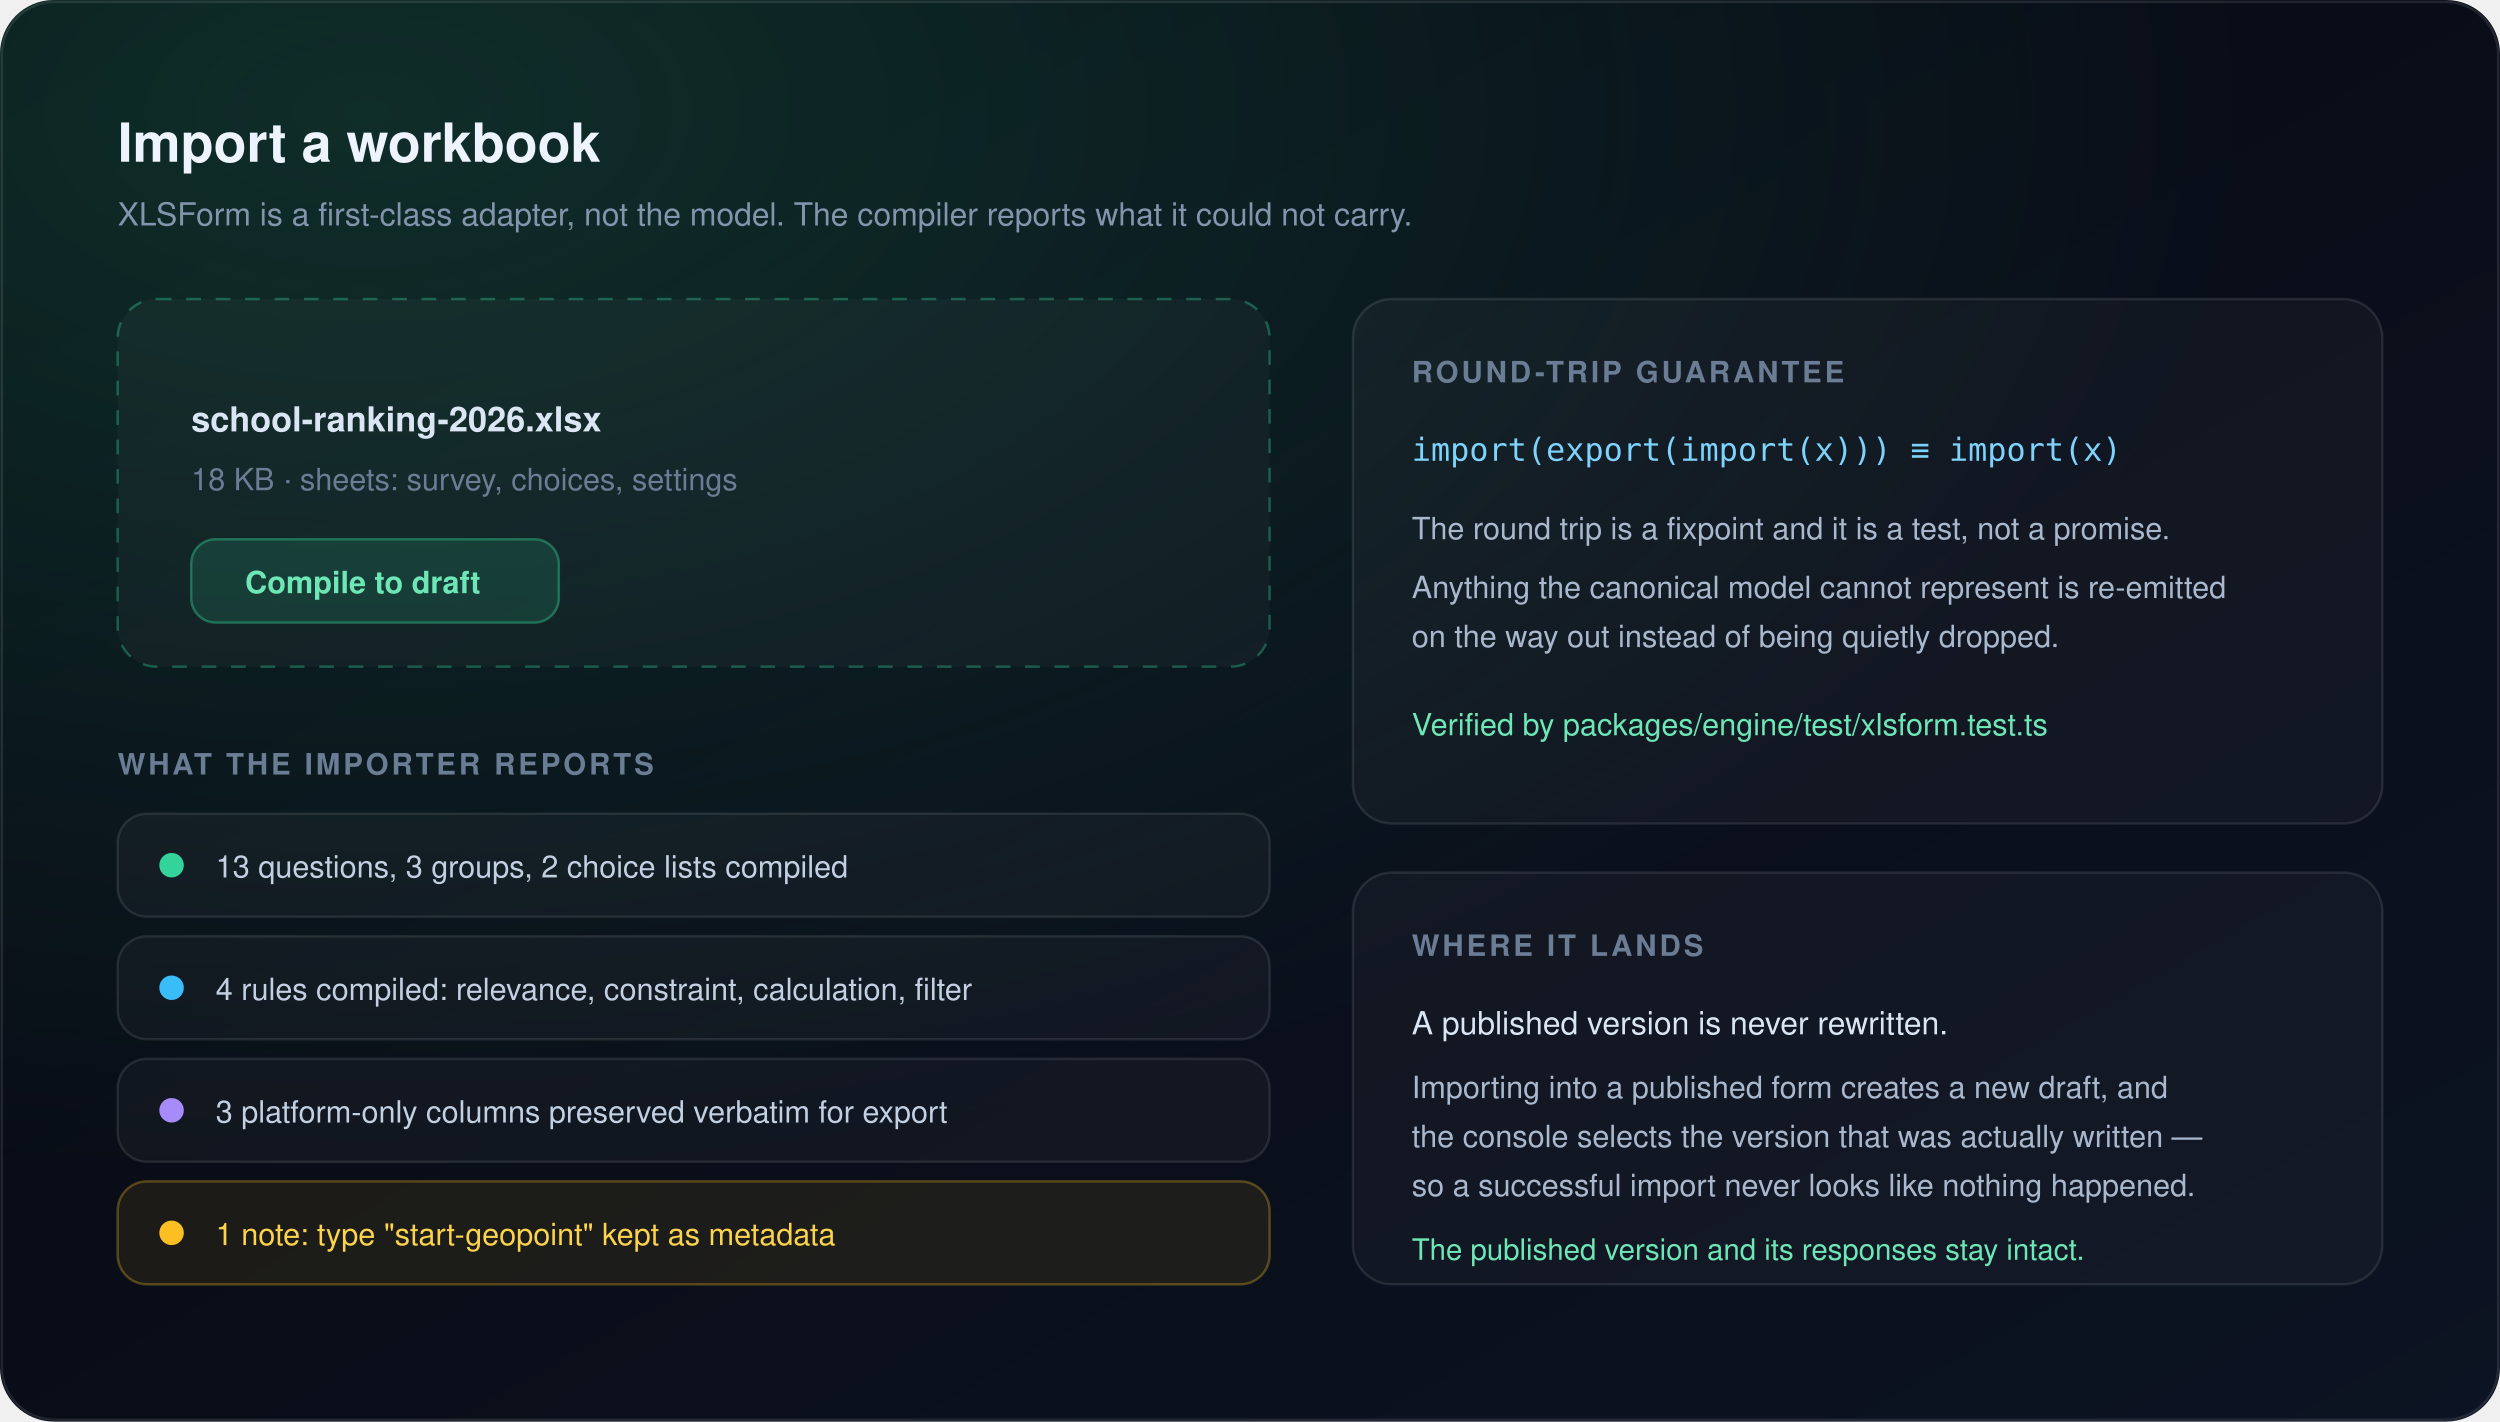
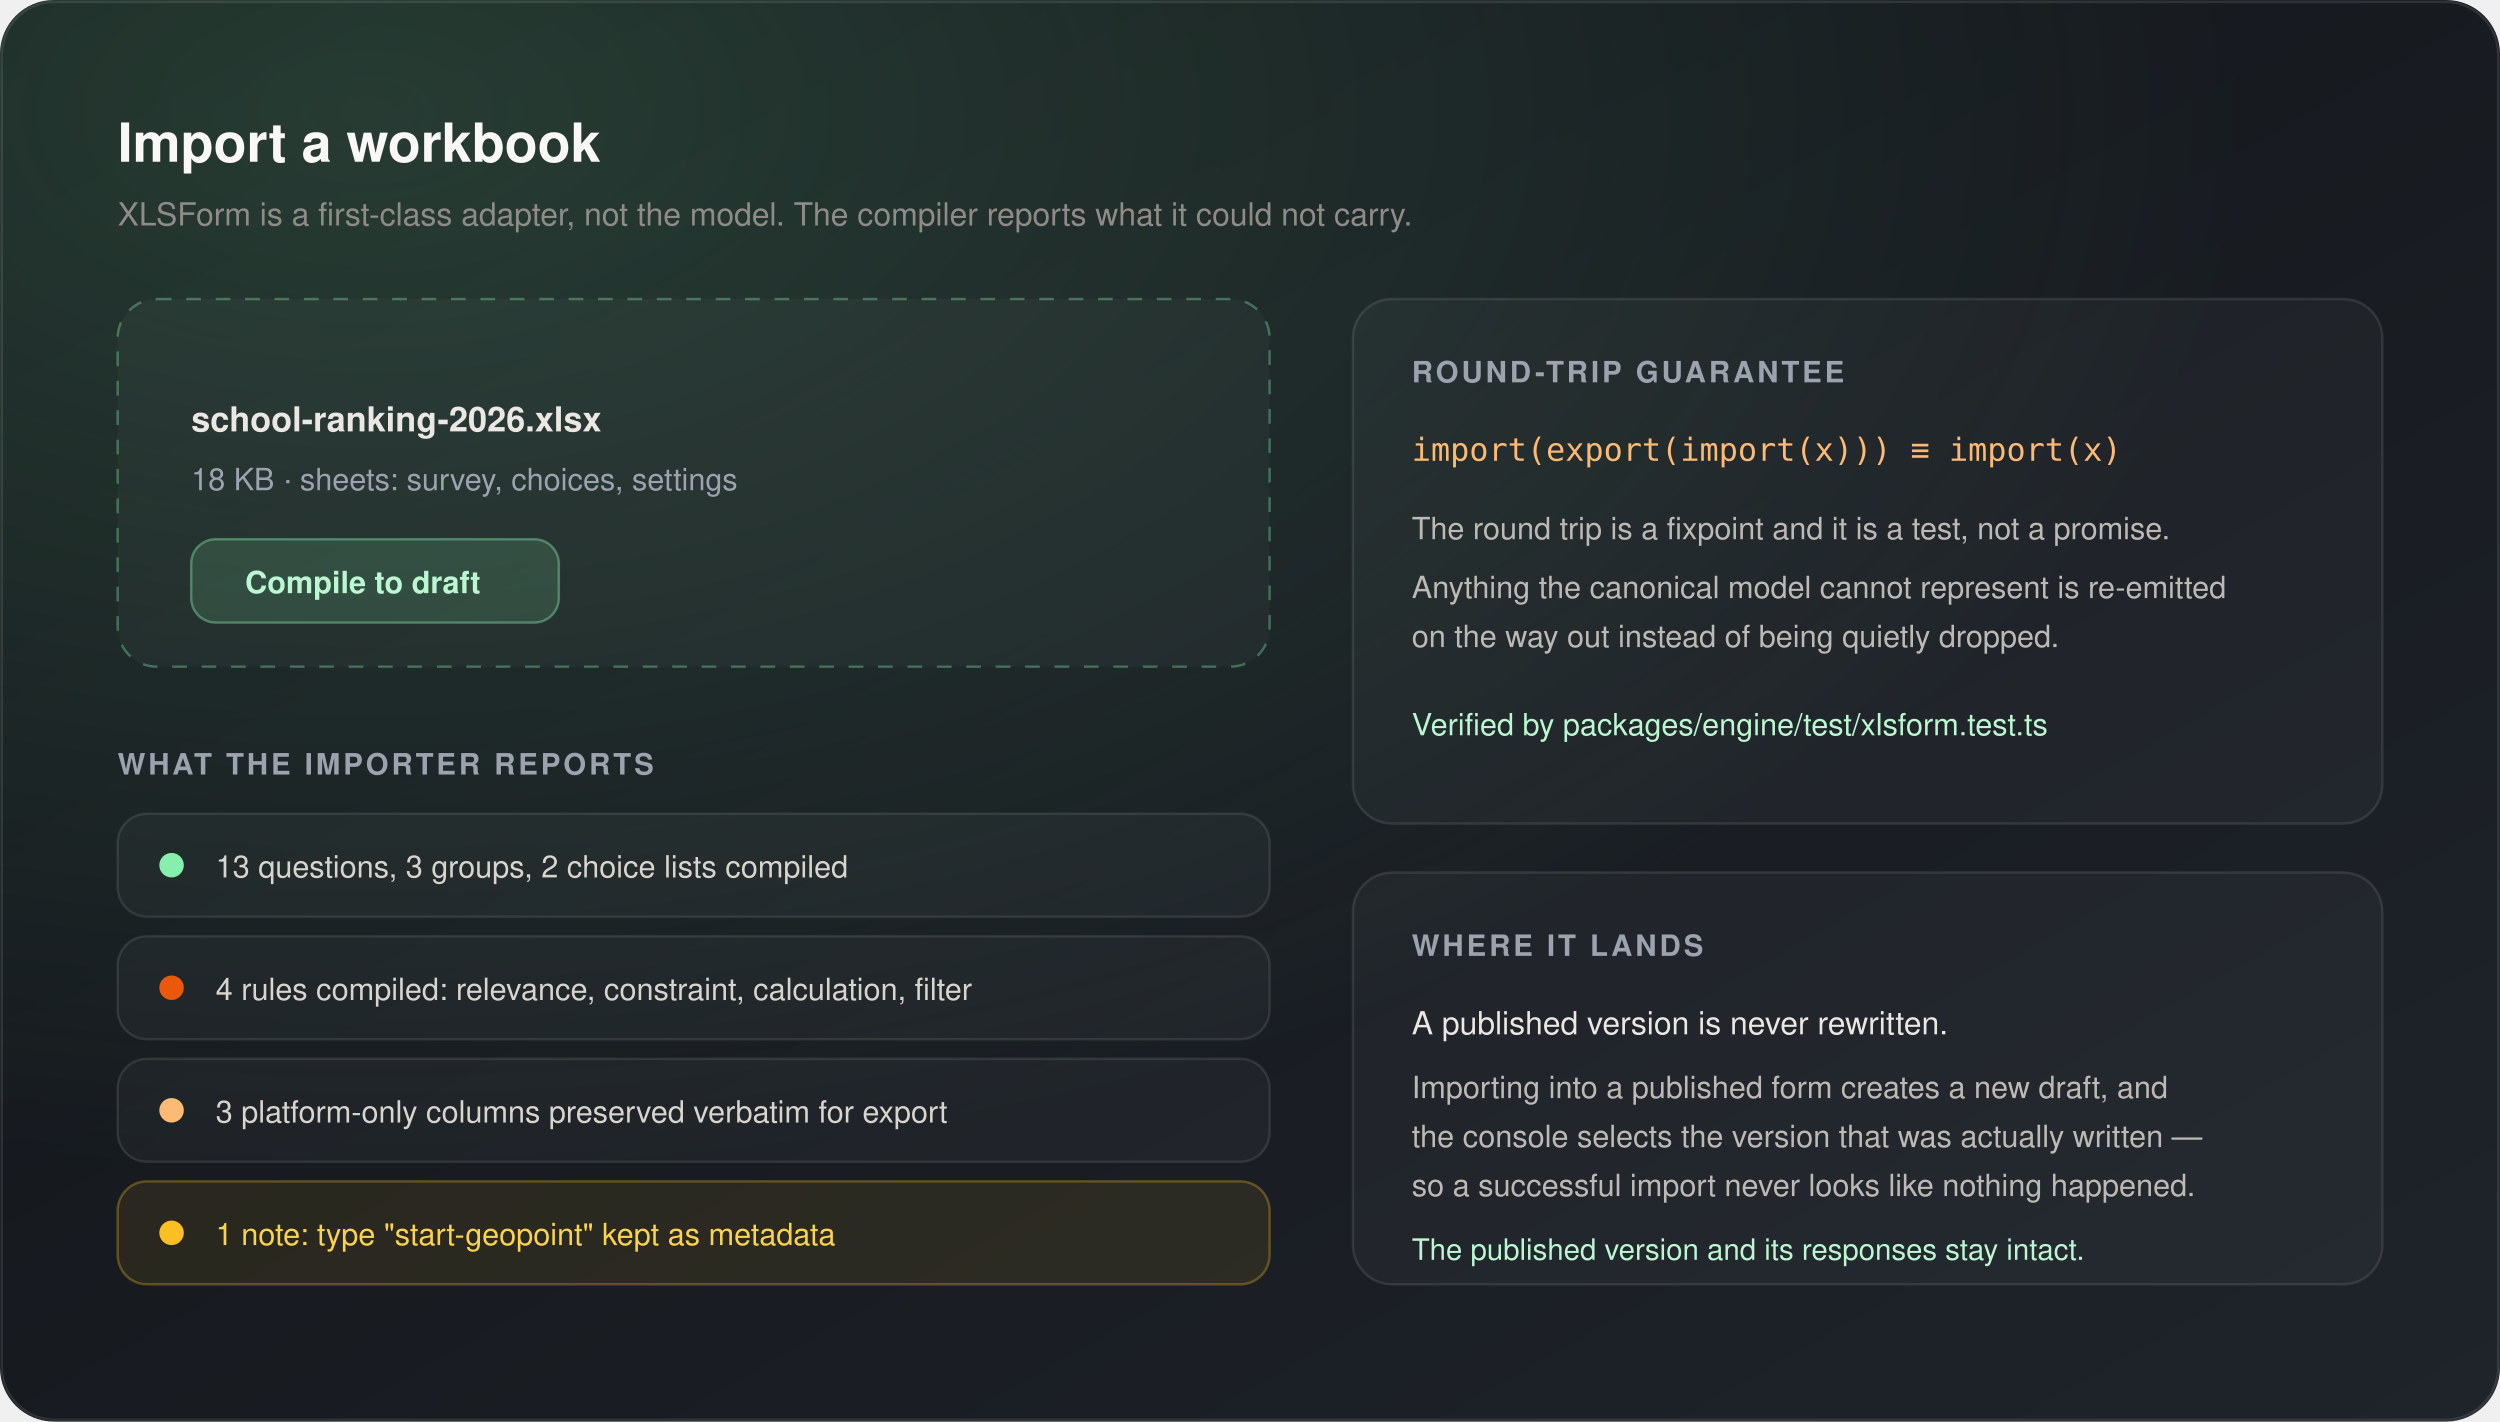
<svg xmlns="http://www.w3.org/2000/svg" viewBox="0 0 1020 580" width="1020" height="580" role="img" aria-label="Importing an XLSForm workbook: the workbook is compiled into a draft, everything it could not carry is reported, and a published version is never touched">
  <defs>
    <linearGradient id="ibg" x1="0" y1="0" x2="1" y2="1">
-       <stop offset="0" stop-color="#06080f" />
-       <stop offset="1" stop-color="#0c1322" />
+       <stop offset="0" stop-color="#101216" />
+       <stop offset="1" stop-color="#1f242b" />
    </linearGradient>
    <radialGradient id="iglow" cx="0.15" cy="0.08" r="0.75">
-       <stop offset="0" stop-color="#34d399" stop-opacity="0.18" />
-       <stop offset="1" stop-color="#34d399" stop-opacity="0" />
+       <stop offset="0" stop-color="#86efac" stop-opacity="0.18" />
+       <stop offset="1" stop-color="#86efac" stop-opacity="0" />
    </radialGradient>
  </defs>
  <rect width="1020" height="580" rx="22" fill="url(#ibg)" />
  <rect width="1020" height="580" rx="22" fill="url(#iglow)" />
  <rect x="0.75" y="0.75" width="1018.5" height="578.5" rx="21.5" fill="none" stroke="#ffffff" stroke-opacity="0.10" />
  <g font-family="ui-sans-serif, -apple-system, 'Segoe UI', Helvetica, Arial, sans-serif">
-     <text x="48" y="66" font-size="22" font-weight="700" fill="#eef4fd">Import a workbook</text>
-     <text x="48" y="92" font-size="13" fill="#8394ad">XLSForm is a first-class adapter, not the model. The compiler reports what it could not carry.</text>
-     <rect x="48" y="122" width="470" height="150" rx="16" fill="#ffffff" fill-opacity="0.03" stroke="#34d399" stroke-opacity="0.35" stroke-dasharray="6 6" />
-     <text x="78" y="176" font-size="14" font-weight="600" fill="#dbe6f5">school-ranking-2026.xlsx</text>
-     <text x="78" y="200" font-size="12.5" fill="#6b7c95">18 KB · sheets: survey, choices, settings</text>
-     <rect x="78" y="220" width="150" height="34" rx="10" fill="#34d399" fill-opacity="0.14" stroke="#34d399" stroke-opacity="0.4" />
-     <text x="100" y="242" font-size="12.5" font-weight="600" fill="#6ee7b7">Compile to draft</text>
-     <text x="48" y="316" font-size="12" font-weight="700" letter-spacing="1.2" fill="#6b7c95">WHAT THE IMPORTER REPORTS</text>
+     <text x="48" y="66" font-size="22" font-weight="700" fill="#faf8f6">Import a workbook</text>
+     <text x="48" y="92" font-size="13" fill="#8f8c88">XLSForm is a first-class adapter, not the model. The compiler reports what it could not carry.</text>
+     <rect x="48" y="122" width="470" height="150" rx="16" fill="#ffffff" fill-opacity="0.03" stroke="#86efac" stroke-opacity="0.35" stroke-dasharray="6 6" />
+     <text x="78" y="176" font-size="14" font-weight="600" fill="#ebe7e2">school-ranking-2026.xlsx</text>
+     <text x="78" y="200" font-size="12.5" fill="#9ca3af">18 KB · sheets: survey, choices, settings</text>
+     <rect x="78" y="220" width="150" height="34" rx="10" fill="#86efac" fill-opacity="0.14" stroke="#86efac" stroke-opacity="0.4" />
+     <text x="100" y="242" font-size="12.5" font-weight="600" fill="#bbf7d0">Compile to draft</text>
+     <text x="48" y="316" font-size="12" font-weight="700" letter-spacing="1.2" fill="#9ca3af">WHAT THE IMPORTER REPORTS</text>
    <g>
      <rect x="48" y="332" width="470" height="42" rx="12" fill="#ffffff" fill-opacity="0.035" stroke="#ffffff" stroke-opacity="0.10" />
-       <circle cx="70" cy="353" r="5" fill="#34d399" />
-       <text x="88" y="358" font-size="12.5" fill="#c3d0e2">13 questions, 3 groups, 2 choice lists compiled</text>
+       <circle cx="70" cy="353" r="5" fill="#86efac" />
+       <text x="88" y="358" font-size="12.5" fill="#d8d4ce">13 questions, 3 groups, 2 choice lists compiled</text>
      <rect x="48" y="382" width="470" height="42" rx="12" fill="#ffffff" fill-opacity="0.035" stroke="#ffffff" stroke-opacity="0.10" />
-       <circle cx="70" cy="403" r="5" fill="#38bdf8" />
-       <text x="88" y="408" font-size="12.5" fill="#c3d0e2">4 rules compiled: relevance, constraint, calculation, filter</text>
+       <circle cx="70" cy="403" r="5" fill="#ea580c" />
+       <text x="88" y="408" font-size="12.5" fill="#d8d4ce">4 rules compiled: relevance, constraint, calculation, filter</text>
      <rect x="48" y="432" width="470" height="42" rx="12" fill="#ffffff" fill-opacity="0.035" stroke="#ffffff" stroke-opacity="0.10" />
-       <circle cx="70" cy="453" r="5" fill="#a78bfa" />
-       <text x="88" y="458" font-size="12.5" fill="#c3d0e2">3 platform-only columns preserved verbatim for export</text>
+       <circle cx="70" cy="453" r="5" fill="#fdba74" />
+       <text x="88" y="458" font-size="12.5" fill="#d8d4ce">3 platform-only columns preserved verbatim for export</text>
      <rect x="48" y="482" width="470" height="42" rx="12" fill="#fbbf24" fill-opacity="0.08" stroke="#fbbf24" stroke-opacity="0.30" />
      <circle cx="70" cy="503" r="5" fill="#fbbf24" />
      <text x="88" y="508" font-size="12.5" fill="#fcd34d">1 note: type "start-geopoint" kept as metadata</text>
    </g>
    <rect x="552" y="122" width="420" height="214" rx="16" fill="#ffffff" fill-opacity="0.035" stroke="#ffffff" stroke-opacity="0.10" />
-     <text x="576" y="156" font-size="12" font-weight="700" letter-spacing="1.2" fill="#6b7c95">ROUND-TRIP GUARANTEE</text>
-     <text x="576" y="188" font-family="ui-monospace, SFMono-Regular, Menlo, Consolas, monospace" font-size="13" fill="#7dd3fc">import(export(import(x))) ≡ import(x)</text>
-     <text x="576" y="220" font-size="12.5" fill="#a9b8cd">The round trip is a fixpoint and it is a test, not a promise.</text>
-     <text x="576" y="244" font-size="12.5" fill="#a9b8cd">Anything the canonical model cannot represent is re-emitted</text>
-     <text x="576" y="264" font-size="12.5" fill="#a9b8cd">on the way out instead of being quietly dropped.</text>
-     <text x="576" y="300" font-size="12.5" fill="#6ee7b7">Verified by packages/engine/test/xlsform.test.ts</text>
+     <text x="576" y="156" font-size="12" font-weight="700" letter-spacing="1.2" fill="#9ca3af">ROUND-TRIP GUARANTEE</text>
+     <text x="576" y="188" font-family="ui-monospace, SFMono-Regular, Menlo, Consolas, monospace" font-size="13" fill="#fdba74">import(export(import(x))) ≡ import(x)</text>
+     <text x="576" y="220" font-size="12.5" fill="#bdbab5">The round trip is a fixpoint and it is a test, not a promise.</text>
+     <text x="576" y="244" font-size="12.5" fill="#bdbab5">Anything the canonical model cannot represent is re-emitted</text>
+     <text x="576" y="264" font-size="12.5" fill="#bdbab5">on the way out instead of being quietly dropped.</text>
+     <text x="576" y="300" font-size="12.5" fill="#bbf7d0">Verified by packages/engine/test/xlsform.test.ts</text>
    <rect x="552" y="356" width="420" height="168" rx="16" fill="#ffffff" fill-opacity="0.035" stroke="#ffffff" stroke-opacity="0.10" />
-     <text x="576" y="390" font-size="12" font-weight="700" letter-spacing="1.2" fill="#6b7c95">WHERE IT LANDS</text>
-     <text x="576" y="422" font-size="13" fill="#dbe6f5">A published version is never rewritten.</text>
-     <text x="576" y="448" font-size="12.5" fill="#a9b8cd">Importing into a published form creates a new draft, and</text>
-     <text x="576" y="468" font-size="12.5" fill="#a9b8cd">the console selects the version that was actually written —</text>
-     <text x="576" y="488" font-size="12.5" fill="#a9b8cd">so a successful import never looks like nothing happened.</text>
-     <text x="576" y="514" font-size="12" fill="#6ee7b7">The published version and its responses stay intact.</text>
+     <text x="576" y="390" font-size="12" font-weight="700" letter-spacing="1.2" fill="#9ca3af">WHERE IT LANDS</text>
+     <text x="576" y="422" font-size="13" fill="#ebe7e2">A published version is never rewritten.</text>
+     <text x="576" y="448" font-size="12.5" fill="#bdbab5">Importing into a published form creates a new draft, and</text>
+     <text x="576" y="468" font-size="12.5" fill="#bdbab5">the console selects the version that was actually written —</text>
+     <text x="576" y="488" font-size="12.5" fill="#bdbab5">so a successful import never looks like nothing happened.</text>
+     <text x="576" y="514" font-size="12" fill="#bbf7d0">The published version and its responses stay intact.</text>
  </g>
</svg>
